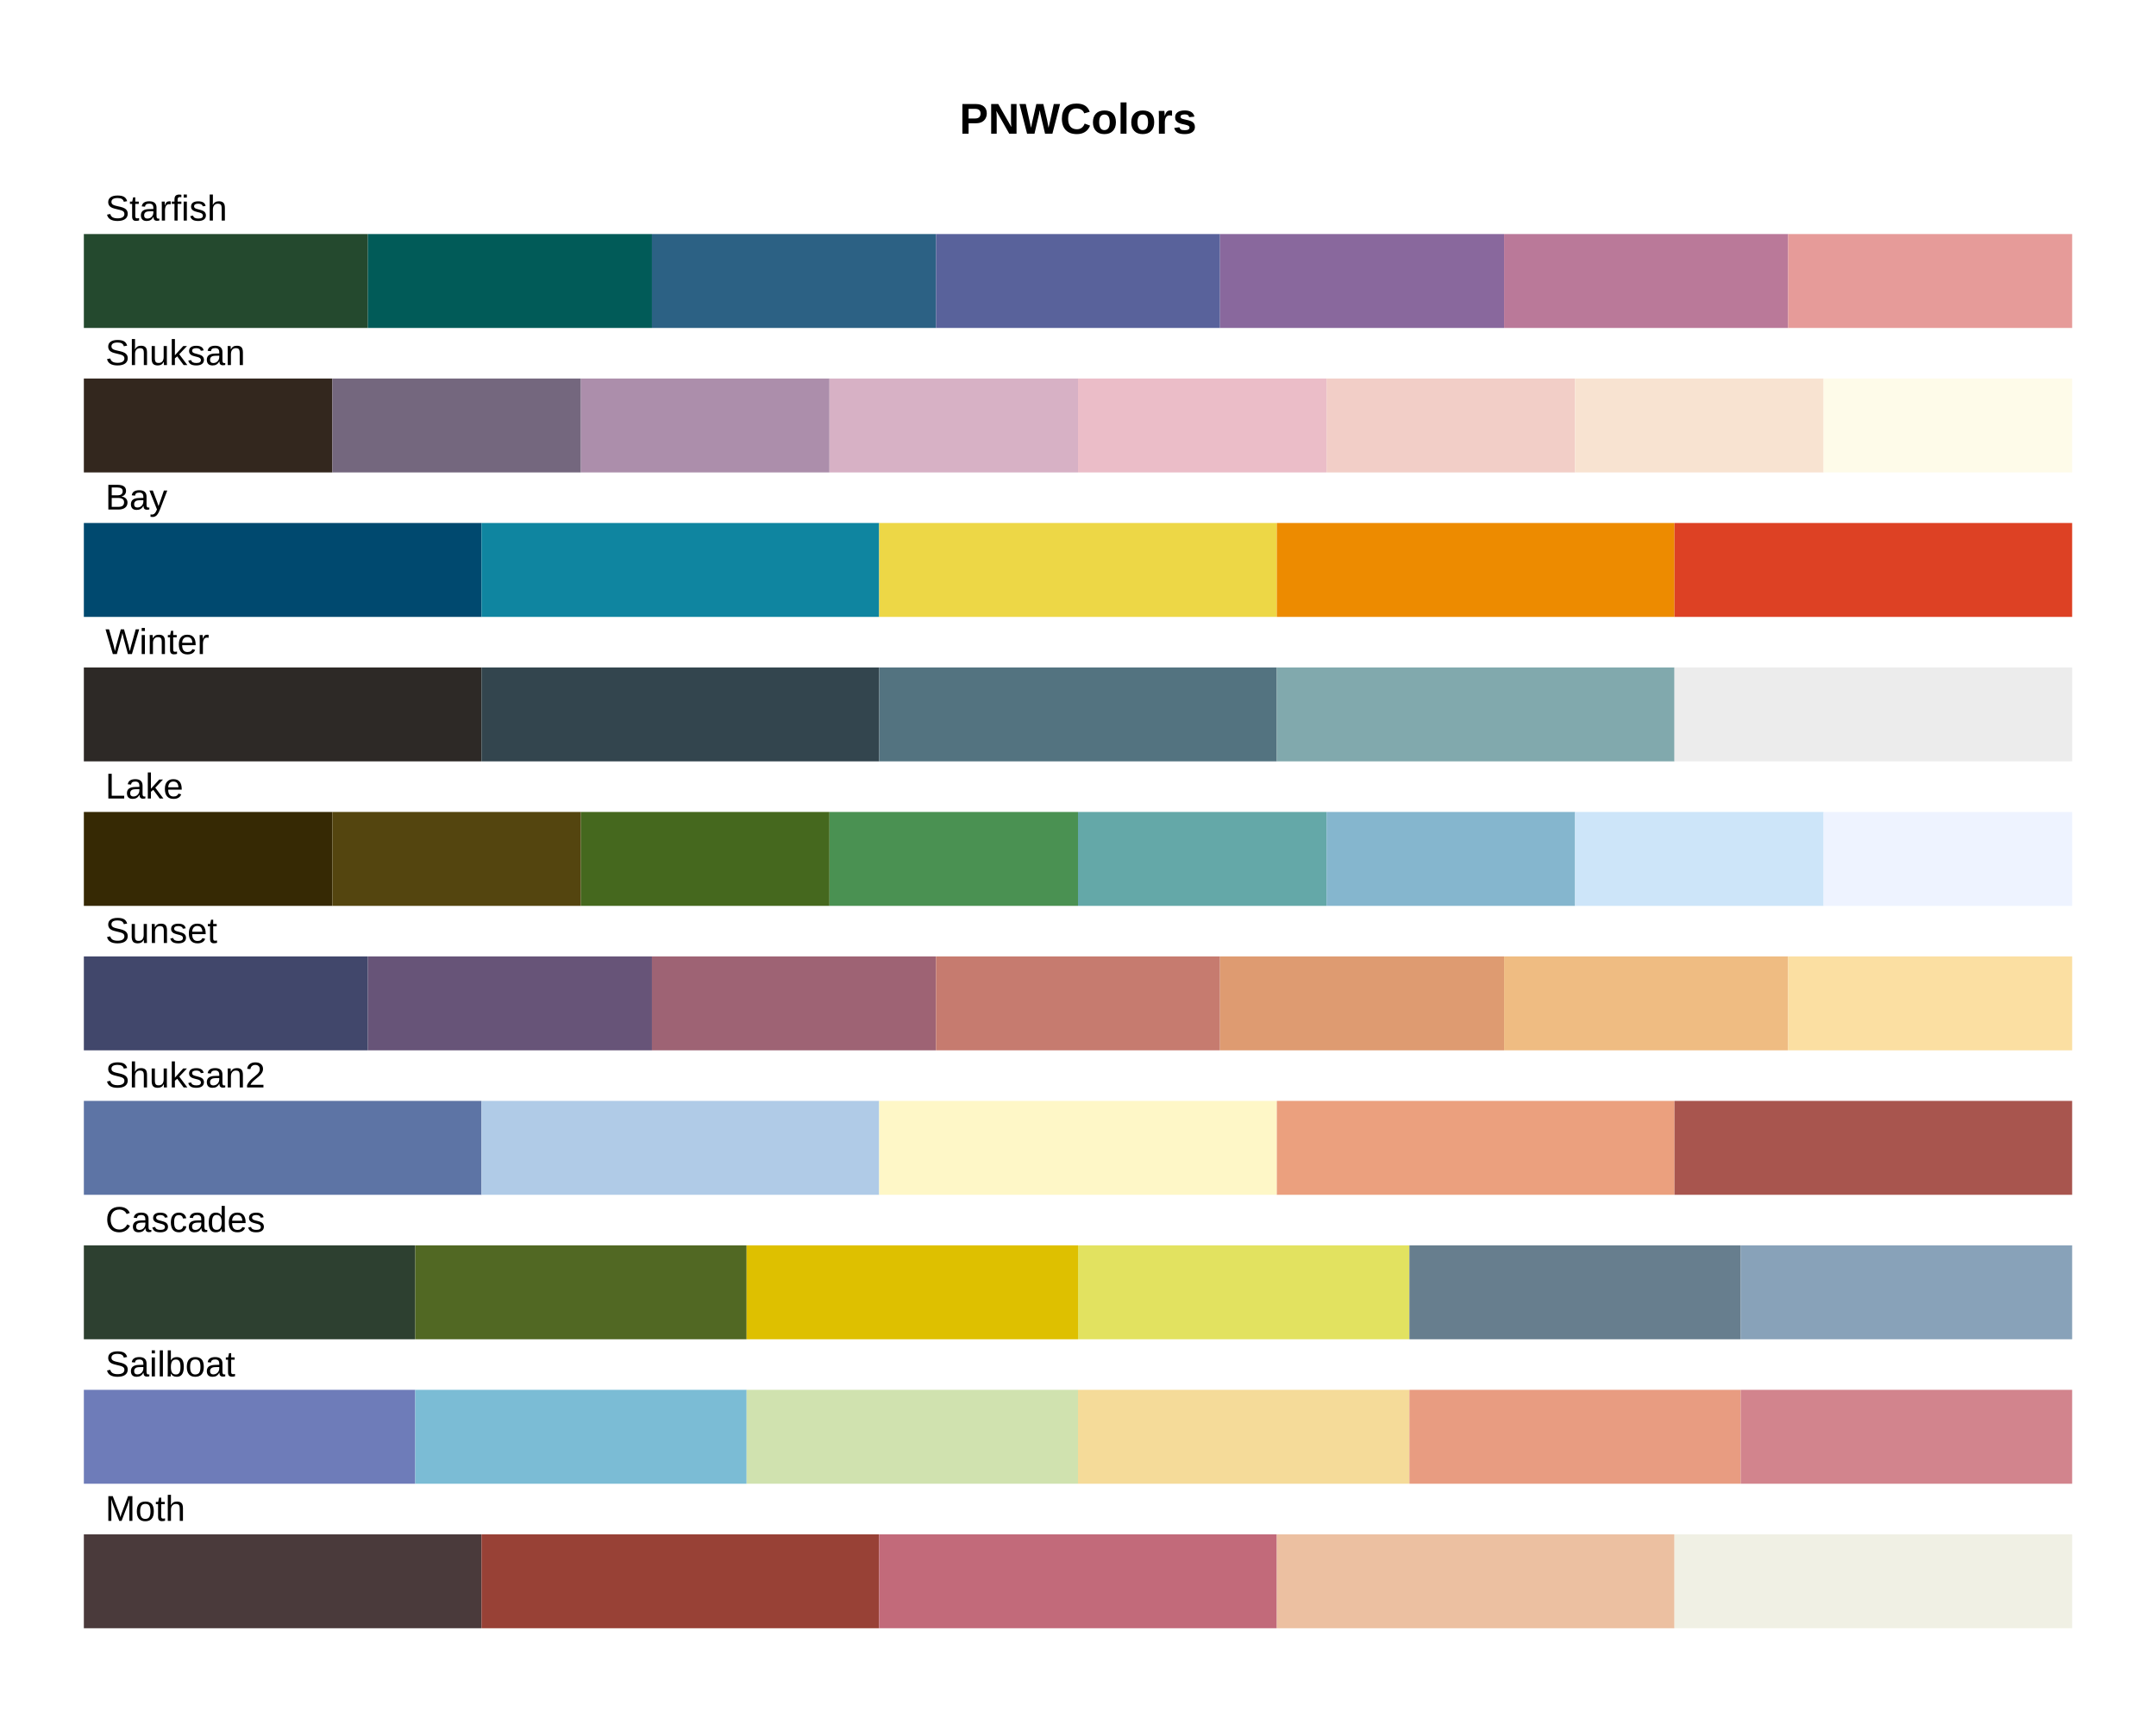
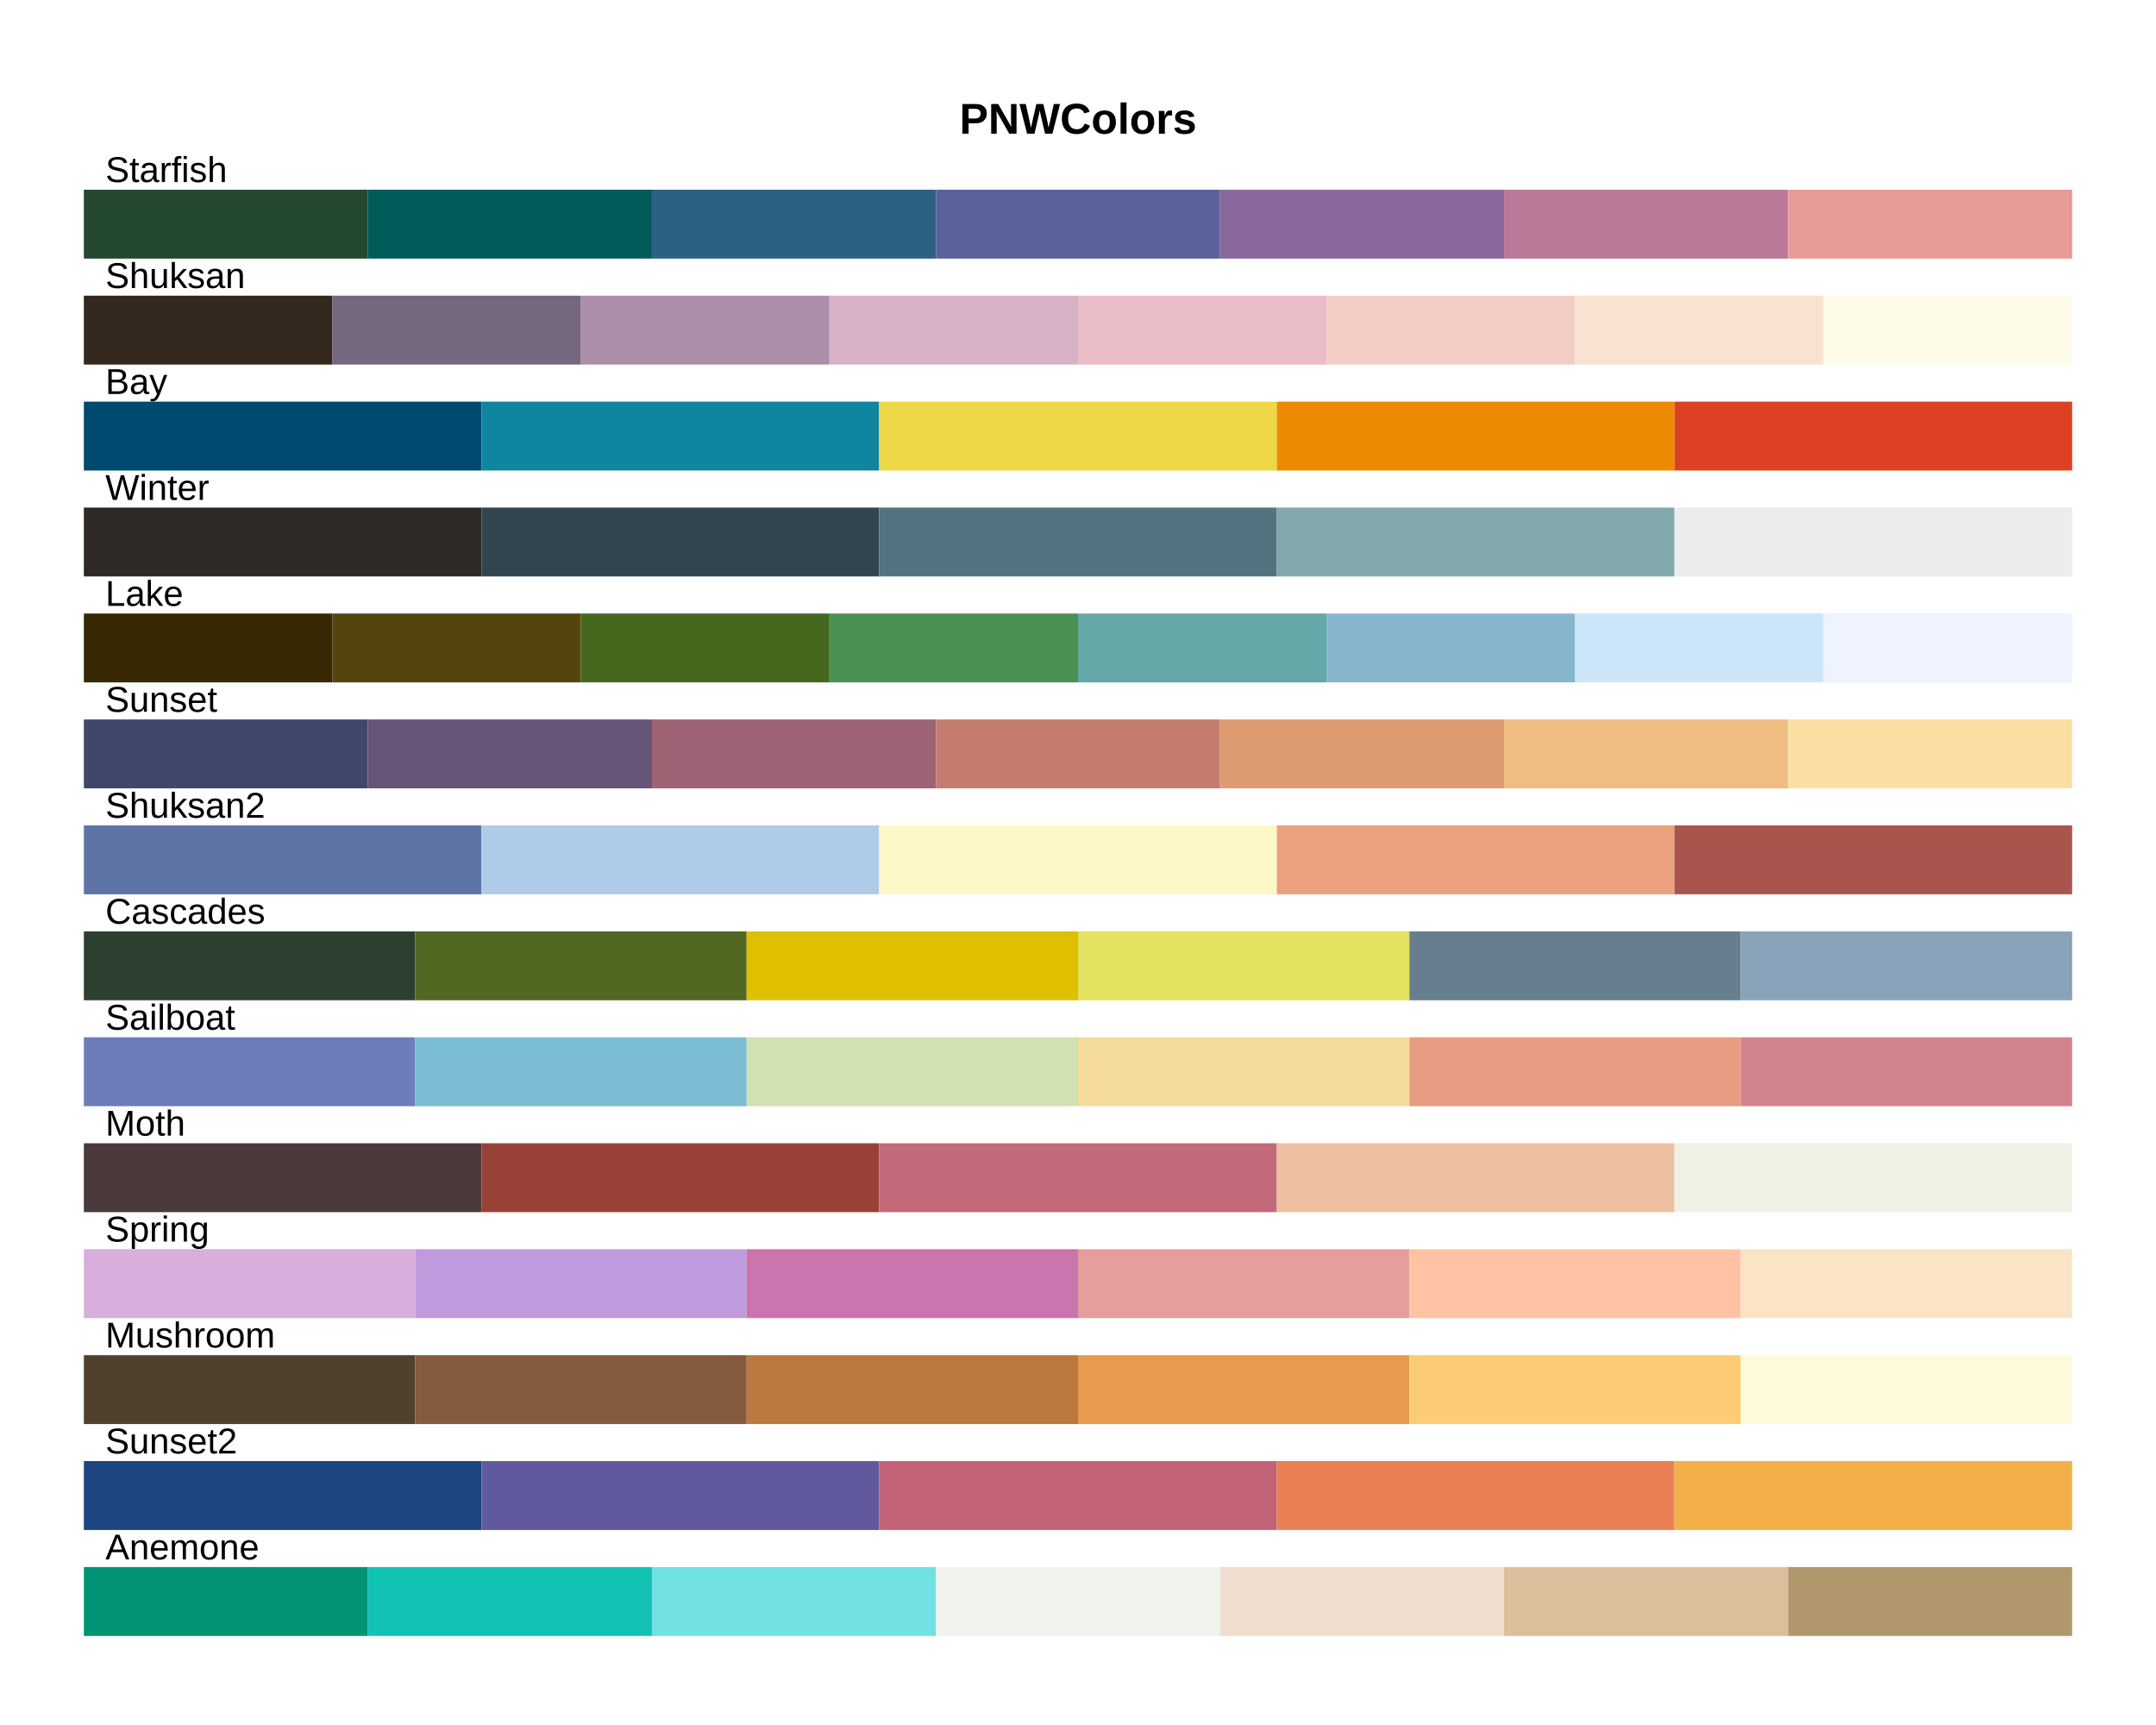
<svg xmlns="http://www.w3.org/2000/svg" viewBox="0 0 720.00 576.00">
  <defs>
    <style type="text/css">
    line, polyline, polygon, path, rect, circle {
      fill: none;
      stroke: #000000;
      stroke-linecap: round;
      stroke-linejoin: round;
      stroke-miterlimit: 10.00;
    }
  </style>
  </defs>
  <rect width="100%" height="100%" style="stroke: none; fill: #FFFFFF;" />
  <text x="320.43" y="44.64" style="font-size: 14.40px; font-weight: bold; font-family: Liberation Sans;" textLength="79.14px" lengthAdjust="spacingAndGlyphs">PNWColors</text>
  <defs>
    <clipPath id="cpMS40NHw3MTguNTZ8NTc0LjU2fDEuNDQ=">
      <rect x="1.44" y="1.44" width="717.12" height="573.12" />
    </clipPath>
  </defs>
  <g clip-path="url(#cpMS40NHw3MTguNTZ8NTc0LjU2fDEuNDQ=)">
-     <text x="35.20" y="73.66" style="font-size: 12.00px; font-family: Liberation Sans;" textLength="40.67px" lengthAdjust="spacingAndGlyphs">Starfish</text>
+     <text x="35.20" y="60.79" style="font-size: 12.00px; font-family: Liberation Sans;" textLength="40.67px" lengthAdjust="spacingAndGlyphs">Starfish</text>
  </g>
-   <rect x="28.00" y="78.15" width="94.86" height="31.36" style="stroke-width: 0.75; stroke: none; fill: #24492E;" clip-path="url(#cpMS40NHw3MTguNTZ8NTc0LjU2fDEuNDQ=)" />
-   <rect x="122.86" y="78.15" width="94.86" height="31.36" style="stroke-width: 0.75; stroke: none; fill: #015B58;" clip-path="url(#cpMS40NHw3MTguNTZ8NTc0LjU2fDEuNDQ=)" />
-   <rect x="217.71" y="78.15" width="94.86" height="31.36" style="stroke-width: 0.75; stroke: none; fill: #2C6184;" clip-path="url(#cpMS40NHw3MTguNTZ8NTc0LjU2fDEuNDQ=)" />
-   <rect x="312.57" y="78.15" width="94.86" height="31.36" style="stroke-width: 0.75; stroke: none; fill: #59629B;" clip-path="url(#cpMS40NHw3MTguNTZ8NTc0LjU2fDEuNDQ=)" />
-   <rect x="407.43" y="78.15" width="94.86" height="31.36" style="stroke-width: 0.75; stroke: none; fill: #89689D;" clip-path="url(#cpMS40NHw3MTguNTZ8NTc0LjU2fDEuNDQ=)" />
-   <rect x="502.29" y="78.15" width="94.86" height="31.36" style="stroke-width: 0.75; stroke: none; fill: #BA7999;" clip-path="url(#cpMS40NHw3MTguNTZ8NTc0LjU2fDEuNDQ=)" />
-   <rect x="597.14" y="78.15" width="94.86" height="31.36" style="stroke-width: 0.75; stroke: none; fill: #E69B99;" clip-path="url(#cpMS40NHw3MTguNTZ8NTc0LjU2fDEuNDQ=)" />
+   <rect x="28.00" y="63.35" width="94.86" height="23.00" style="stroke-width: 0.75; stroke: none; fill: #24492E;" clip-path="url(#cpMS40NHw3MTguNTZ8NTc0LjU2fDEuNDQ=)" />
+   <rect x="122.86" y="63.35" width="94.86" height="23.00" style="stroke-width: 0.75; stroke: none; fill: #015B58;" clip-path="url(#cpMS40NHw3MTguNTZ8NTc0LjU2fDEuNDQ=)" />
+   <rect x="217.71" y="63.35" width="94.86" height="23.00" style="stroke-width: 0.75; stroke: none; fill: #2C6184;" clip-path="url(#cpMS40NHw3MTguNTZ8NTc0LjU2fDEuNDQ=)" />
+   <rect x="312.57" y="63.35" width="94.86" height="23.00" style="stroke-width: 0.75; stroke: none; fill: #59629B;" clip-path="url(#cpMS40NHw3MTguNTZ8NTc0LjU2fDEuNDQ=)" />
+   <rect x="407.43" y="63.35" width="94.86" height="23.00" style="stroke-width: 0.75; stroke: none; fill: #89689D;" clip-path="url(#cpMS40NHw3MTguNTZ8NTc0LjU2fDEuNDQ=)" />
+   <rect x="502.29" y="63.35" width="94.86" height="23.00" style="stroke-width: 0.75; stroke: none; fill: #BA7999;" clip-path="url(#cpMS40NHw3MTguNTZ8NTc0LjU2fDEuNDQ=)" />
+   <rect x="597.14" y="63.35" width="94.86" height="23.00" style="stroke-width: 0.75; stroke: none; fill: #E69B99;" clip-path="url(#cpMS40NHw3MTguNTZ8NTc0LjU2fDEuNDQ=)" />
  <g clip-path="url(#cpMS40NHw3MTguNTZ8NTc0LjU2fDEuNDQ=)">
-     <text x="35.20" y="121.90" style="font-size: 12.00px; font-family: Liberation Sans;" textLength="46.69px" lengthAdjust="spacingAndGlyphs">Shuksan</text>
+     <text x="35.20" y="96.17" style="font-size: 12.00px; font-family: Liberation Sans;" textLength="46.69px" lengthAdjust="spacingAndGlyphs">Shuksan</text>
  </g>
-   <rect x="28.00" y="126.39" width="83.00" height="31.36" style="stroke-width: 0.75; stroke: none; fill: #33271E;" clip-path="url(#cpMS40NHw3MTguNTZ8NTc0LjU2fDEuNDQ=)" />
-   <rect x="111.00" y="126.39" width="83.00" height="31.36" style="stroke-width: 0.75; stroke: none; fill: #74677E;" clip-path="url(#cpMS40NHw3MTguNTZ8NTc0LjU2fDEuNDQ=)" />
-   <rect x="194.00" y="126.39" width="83.00" height="31.36" style="stroke-width: 0.75; stroke: none; fill: #AC8EAB;" clip-path="url(#cpMS40NHw3MTguNTZ8NTc0LjU2fDEuNDQ=)" />
-   <rect x="277.00" y="126.39" width="83.00" height="31.36" style="stroke-width: 0.75; stroke: none; fill: #D7B1C5;" clip-path="url(#cpMS40NHw3MTguNTZ8NTc0LjU2fDEuNDQ=)" />
-   <rect x="360.00" y="126.39" width="83.00" height="31.36" style="stroke-width: 0.75; stroke: none; fill: #EBBDC8;" clip-path="url(#cpMS40NHw3MTguNTZ8NTc0LjU2fDEuNDQ=)" />
-   <rect x="443.00" y="126.39" width="83.00" height="31.36" style="stroke-width: 0.75; stroke: none; fill: #F2CEC7;" clip-path="url(#cpMS40NHw3MTguNTZ8NTc0LjU2fDEuNDQ=)" />
-   <rect x="526.00" y="126.39" width="83.00" height="31.36" style="stroke-width: 0.75; stroke: none; fill: #F8E3D1;" clip-path="url(#cpMS40NHw3MTguNTZ8NTc0LjU2fDEuNDQ=)" />
-   <rect x="609.00" y="126.39" width="83.00" height="31.36" style="stroke-width: 0.75; stroke: none; fill: #FEFBE9;" clip-path="url(#cpMS40NHw3MTguNTZ8NTc0LjU2fDEuNDQ=)" />
+   <rect x="28.00" y="98.73" width="83.00" height="23.00" style="stroke-width: 0.75; stroke: none; fill: #33271E;" clip-path="url(#cpMS40NHw3MTguNTZ8NTc0LjU2fDEuNDQ=)" />
+   <rect x="111.00" y="98.73" width="83.00" height="23.00" style="stroke-width: 0.75; stroke: none; fill: #74677E;" clip-path="url(#cpMS40NHw3MTguNTZ8NTc0LjU2fDEuNDQ=)" />
+   <rect x="194.00" y="98.73" width="83.00" height="23.00" style="stroke-width: 0.75; stroke: none; fill: #AC8EAB;" clip-path="url(#cpMS40NHw3MTguNTZ8NTc0LjU2fDEuNDQ=)" />
+   <rect x="277.00" y="98.73" width="83.00" height="23.00" style="stroke-width: 0.75; stroke: none; fill: #D7B1C5;" clip-path="url(#cpMS40NHw3MTguNTZ8NTc0LjU2fDEuNDQ=)" />
+   <rect x="360.00" y="98.73" width="83.00" height="23.00" style="stroke-width: 0.75; stroke: none; fill: #EBBDC8;" clip-path="url(#cpMS40NHw3MTguNTZ8NTc0LjU2fDEuNDQ=)" />
+   <rect x="443.00" y="98.73" width="83.00" height="23.00" style="stroke-width: 0.75; stroke: none; fill: #F2CEC7;" clip-path="url(#cpMS40NHw3MTguNTZ8NTc0LjU2fDEuNDQ=)" />
+   <rect x="526.00" y="98.73" width="83.00" height="23.00" style="stroke-width: 0.75; stroke: none; fill: #F8E3D1;" clip-path="url(#cpMS40NHw3MTguNTZ8NTc0LjU2fDEuNDQ=)" />
+   <rect x="609.00" y="98.73" width="83.00" height="23.00" style="stroke-width: 0.75; stroke: none; fill: #FEFBE9;" clip-path="url(#cpMS40NHw3MTguNTZ8NTc0LjU2fDEuNDQ=)" />
  <g clip-path="url(#cpMS40NHw3MTguNTZ8NTc0LjU2fDEuNDQ=)">
-     <text x="35.20" y="170.14" style="font-size: 12.00px; font-family: Liberation Sans;" textLength="20.67px" lengthAdjust="spacingAndGlyphs">Bay</text>
+     <text x="35.20" y="131.55" style="font-size: 12.00px; font-family: Liberation Sans;" textLength="20.67px" lengthAdjust="spacingAndGlyphs">Bay</text>
  </g>
-   <rect x="28.00" y="174.63" width="132.80" height="31.36" style="stroke-width: 0.75; stroke: none; fill: #00496F;" clip-path="url(#cpMS40NHw3MTguNTZ8NTc0LjU2fDEuNDQ=)" />
-   <rect x="160.80" y="174.63" width="132.80" height="31.36" style="stroke-width: 0.75; stroke: none; fill: #0F85A0;" clip-path="url(#cpMS40NHw3MTguNTZ8NTc0LjU2fDEuNDQ=)" />
-   <rect x="293.60" y="174.63" width="132.80" height="31.36" style="stroke-width: 0.75; stroke: none; fill: #EDD746;" clip-path="url(#cpMS40NHw3MTguNTZ8NTc0LjU2fDEuNDQ=)" />
-   <rect x="426.40" y="174.63" width="132.80" height="31.36" style="stroke-width: 0.75; stroke: none; fill: #ED8B00;" clip-path="url(#cpMS40NHw3MTguNTZ8NTc0LjU2fDEuNDQ=)" />
-   <rect x="559.20" y="174.63" width="132.80" height="31.36" style="stroke-width: 0.75; stroke: none; fill: #DD4124;" clip-path="url(#cpMS40NHw3MTguNTZ8NTc0LjU2fDEuNDQ=)" />
+   <rect x="28.00" y="134.11" width="132.80" height="23.00" style="stroke-width: 0.75; stroke: none; fill: #00496F;" clip-path="url(#cpMS40NHw3MTguNTZ8NTc0LjU2fDEuNDQ=)" />
+   <rect x="160.80" y="134.11" width="132.80" height="23.00" style="stroke-width: 0.75; stroke: none; fill: #0F85A0;" clip-path="url(#cpMS40NHw3MTguNTZ8NTc0LjU2fDEuNDQ=)" />
+   <rect x="293.60" y="134.11" width="132.80" height="23.00" style="stroke-width: 0.75; stroke: none; fill: #EDD746;" clip-path="url(#cpMS40NHw3MTguNTZ8NTc0LjU2fDEuNDQ=)" />
+   <rect x="426.40" y="134.11" width="132.80" height="23.00" style="stroke-width: 0.75; stroke: none; fill: #ED8B00;" clip-path="url(#cpMS40NHw3MTguNTZ8NTc0LjU2fDEuNDQ=)" />
+   <rect x="559.20" y="134.11" width="132.80" height="23.00" style="stroke-width: 0.75; stroke: none; fill: #DD4124;" clip-path="url(#cpMS40NHw3MTguNTZ8NTc0LjU2fDEuNDQ=)" />
  <g clip-path="url(#cpMS40NHw3MTguNTZ8NTc0LjU2fDEuNDQ=)">
-     <text x="35.20" y="218.39" style="font-size: 12.00px; font-family: Liberation Sans;" textLength="34.67px" lengthAdjust="spacingAndGlyphs">Winter</text>
+     <text x="35.20" y="166.93" style="font-size: 12.00px; font-family: Liberation Sans;" textLength="34.67px" lengthAdjust="spacingAndGlyphs">Winter</text>
  </g>
-   <rect x="28.00" y="222.87" width="132.80" height="31.36" style="stroke-width: 0.75; stroke: none; fill: #2D2926;" clip-path="url(#cpMS40NHw3MTguNTZ8NTc0LjU2fDEuNDQ=)" />
-   <rect x="160.80" y="222.87" width="132.80" height="31.36" style="stroke-width: 0.75; stroke: none; fill: #33454E;" clip-path="url(#cpMS40NHw3MTguNTZ8NTc0LjU2fDEuNDQ=)" />
-   <rect x="293.60" y="222.87" width="132.80" height="31.36" style="stroke-width: 0.75; stroke: none; fill: #537380;" clip-path="url(#cpMS40NHw3MTguNTZ8NTc0LjU2fDEuNDQ=)" />
-   <rect x="426.40" y="222.87" width="132.80" height="31.36" style="stroke-width: 0.75; stroke: none; fill: #81A9AD;" clip-path="url(#cpMS40NHw3MTguNTZ8NTc0LjU2fDEuNDQ=)" />
-   <rect x="559.20" y="222.87" width="132.80" height="31.36" style="stroke-width: 0.75; stroke: none; fill: #ECECEC;" clip-path="url(#cpMS40NHw3MTguNTZ8NTc0LjU2fDEuNDQ=)" />
+   <rect x="28.00" y="169.48" width="132.80" height="23.00" style="stroke-width: 0.75; stroke: none; fill: #2D2926;" clip-path="url(#cpMS40NHw3MTguNTZ8NTc0LjU2fDEuNDQ=)" />
+   <rect x="160.80" y="169.48" width="132.80" height="23.00" style="stroke-width: 0.75; stroke: none; fill: #33454E;" clip-path="url(#cpMS40NHw3MTguNTZ8NTc0LjU2fDEuNDQ=)" />
+   <rect x="293.60" y="169.48" width="132.80" height="23.00" style="stroke-width: 0.75; stroke: none; fill: #537380;" clip-path="url(#cpMS40NHw3MTguNTZ8NTc0LjU2fDEuNDQ=)" />
+   <rect x="426.40" y="169.48" width="132.80" height="23.00" style="stroke-width: 0.75; stroke: none; fill: #81A9AD;" clip-path="url(#cpMS40NHw3MTguNTZ8NTc0LjU2fDEuNDQ=)" />
+   <rect x="559.20" y="169.48" width="132.80" height="23.00" style="stroke-width: 0.75; stroke: none; fill: #ECECEC;" clip-path="url(#cpMS40NHw3MTguNTZ8NTc0LjU2fDEuNDQ=)" />
  <g clip-path="url(#cpMS40NHw3MTguNTZ8NTc0LjU2fDEuNDQ=)">
-     <text x="35.20" y="266.63" style="font-size: 12.00px; font-family: Liberation Sans;" textLength="26.02px" lengthAdjust="spacingAndGlyphs">Lake</text>
+     <text x="35.20" y="202.31" style="font-size: 12.00px; font-family: Liberation Sans;" textLength="26.02px" lengthAdjust="spacingAndGlyphs">Lake</text>
  </g>
-   <rect x="28.00" y="271.12" width="83.00" height="31.36" style="stroke-width: 0.75; stroke: none; fill: #362904;" clip-path="url(#cpMS40NHw3MTguNTZ8NTc0LjU2fDEuNDQ=)" />
-   <rect x="111.00" y="271.12" width="83.00" height="31.36" style="stroke-width: 0.75; stroke: none; fill: #54450F;" clip-path="url(#cpMS40NHw3MTguNTZ8NTc0LjU2fDEuNDQ=)" />
-   <rect x="194.00" y="271.12" width="83.00" height="31.36" style="stroke-width: 0.75; stroke: none; fill: #45681E;" clip-path="url(#cpMS40NHw3MTguNTZ8NTc0LjU2fDEuNDQ=)" />
-   <rect x="277.00" y="271.12" width="83.00" height="31.36" style="stroke-width: 0.75; stroke: none; fill: #4A9152;" clip-path="url(#cpMS40NHw3MTguNTZ8NTc0LjU2fDEuNDQ=)" />
-   <rect x="360.00" y="271.12" width="83.00" height="31.36" style="stroke-width: 0.75; stroke: none; fill: #64A8A8;" clip-path="url(#cpMS40NHw3MTguNTZ8NTc0LjU2fDEuNDQ=)" />
-   <rect x="443.00" y="271.12" width="83.00" height="31.36" style="stroke-width: 0.75; stroke: none; fill: #85B6CE;" clip-path="url(#cpMS40NHw3MTguNTZ8NTc0LjU2fDEuNDQ=)" />
-   <rect x="526.00" y="271.12" width="83.00" height="31.36" style="stroke-width: 0.75; stroke: none; fill: #CDE5F9;" clip-path="url(#cpMS40NHw3MTguNTZ8NTc0LjU2fDEuNDQ=)" />
-   <rect x="609.00" y="271.12" width="83.00" height="31.36" style="stroke-width: 0.75; stroke: none; fill: #EEF3FF;" clip-path="url(#cpMS40NHw3MTguNTZ8NTc0LjU2fDEuNDQ=)" />
+   <rect x="28.00" y="204.86" width="83.00" height="23.00" style="stroke-width: 0.75; stroke: none; fill: #362904;" clip-path="url(#cpMS40NHw3MTguNTZ8NTc0LjU2fDEuNDQ=)" />
+   <rect x="111.00" y="204.86" width="83.00" height="23.00" style="stroke-width: 0.75; stroke: none; fill: #54450F;" clip-path="url(#cpMS40NHw3MTguNTZ8NTc0LjU2fDEuNDQ=)" />
+   <rect x="194.00" y="204.86" width="83.00" height="23.00" style="stroke-width: 0.75; stroke: none; fill: #45681E;" clip-path="url(#cpMS40NHw3MTguNTZ8NTc0LjU2fDEuNDQ=)" />
+   <rect x="277.00" y="204.86" width="83.00" height="23.00" style="stroke-width: 0.75; stroke: none; fill: #4A9152;" clip-path="url(#cpMS40NHw3MTguNTZ8NTc0LjU2fDEuNDQ=)" />
+   <rect x="360.00" y="204.86" width="83.00" height="23.00" style="stroke-width: 0.75; stroke: none; fill: #64A8A8;" clip-path="url(#cpMS40NHw3MTguNTZ8NTc0LjU2fDEuNDQ=)" />
+   <rect x="443.00" y="204.86" width="83.00" height="23.00" style="stroke-width: 0.75; stroke: none; fill: #85B6CE;" clip-path="url(#cpMS40NHw3MTguNTZ8NTc0LjU2fDEuNDQ=)" />
+   <rect x="526.00" y="204.86" width="83.00" height="23.00" style="stroke-width: 0.75; stroke: none; fill: #CDE5F9;" clip-path="url(#cpMS40NHw3MTguNTZ8NTc0LjU2fDEuNDQ=)" />
+   <rect x="609.00" y="204.86" width="83.00" height="23.00" style="stroke-width: 0.75; stroke: none; fill: #EEF3FF;" clip-path="url(#cpMS40NHw3MTguNTZ8NTc0LjU2fDEuNDQ=)" />
  <g clip-path="url(#cpMS40NHw3MTguNTZ8NTc0LjU2fDEuNDQ=)">
-     <text x="35.20" y="314.87" style="font-size: 12.00px; font-family: Liberation Sans;" textLength="37.34px" lengthAdjust="spacingAndGlyphs">Sunset</text>
+     <text x="35.20" y="237.68" style="font-size: 12.00px; font-family: Liberation Sans;" textLength="37.34px" lengthAdjust="spacingAndGlyphs">Sunset</text>
  </g>
-   <rect x="28.00" y="319.36" width="94.86" height="31.36" style="stroke-width: 0.75; stroke: none; fill: #41476B;" clip-path="url(#cpMS40NHw3MTguNTZ8NTc0LjU2fDEuNDQ=)" />
-   <rect x="122.86" y="319.36" width="94.86" height="31.36" style="stroke-width: 0.75; stroke: none; fill: #675478;" clip-path="url(#cpMS40NHw3MTguNTZ8NTc0LjU2fDEuNDQ=)" />
-   <rect x="217.71" y="319.36" width="94.86" height="31.36" style="stroke-width: 0.75; stroke: none; fill: #9E6374;" clip-path="url(#cpMS40NHw3MTguNTZ8NTc0LjU2fDEuNDQ=)" />
-   <rect x="312.57" y="319.36" width="94.86" height="31.36" style="stroke-width: 0.75; stroke: none; fill: #C67B6F;" clip-path="url(#cpMS40NHw3MTguNTZ8NTc0LjU2fDEuNDQ=)" />
-   <rect x="407.43" y="319.36" width="94.86" height="31.36" style="stroke-width: 0.75; stroke: none; fill: #DE9B71;" clip-path="url(#cpMS40NHw3MTguNTZ8NTc0LjU2fDEuNDQ=)" />
-   <rect x="502.29" y="319.36" width="94.86" height="31.36" style="stroke-width: 0.75; stroke: none; fill: #EFBC82;" clip-path="url(#cpMS40NHw3MTguNTZ8NTc0LjU2fDEuNDQ=)" />
-   <rect x="597.14" y="319.36" width="94.86" height="31.36" style="stroke-width: 0.75; stroke: none; fill: #FBDFA2;" clip-path="url(#cpMS40NHw3MTguNTZ8NTc0LjU2fDEuNDQ=)" />
+   <rect x="28.00" y="240.24" width="94.86" height="23.00" style="stroke-width: 0.75; stroke: none; fill: #41476B;" clip-path="url(#cpMS40NHw3MTguNTZ8NTc0LjU2fDEuNDQ=)" />
+   <rect x="122.86" y="240.24" width="94.86" height="23.00" style="stroke-width: 0.75; stroke: none; fill: #675478;" clip-path="url(#cpMS40NHw3MTguNTZ8NTc0LjU2fDEuNDQ=)" />
+   <rect x="217.71" y="240.24" width="94.86" height="23.00" style="stroke-width: 0.75; stroke: none; fill: #9E6374;" clip-path="url(#cpMS40NHw3MTguNTZ8NTc0LjU2fDEuNDQ=)" />
+   <rect x="312.57" y="240.24" width="94.86" height="23.00" style="stroke-width: 0.75; stroke: none; fill: #C67B6F;" clip-path="url(#cpMS40NHw3MTguNTZ8NTc0LjU2fDEuNDQ=)" />
+   <rect x="407.43" y="240.24" width="94.86" height="23.00" style="stroke-width: 0.75; stroke: none; fill: #DE9B71;" clip-path="url(#cpMS40NHw3MTguNTZ8NTc0LjU2fDEuNDQ=)" />
+   <rect x="502.29" y="240.24" width="94.86" height="23.00" style="stroke-width: 0.75; stroke: none; fill: #EFBC82;" clip-path="url(#cpMS40NHw3MTguNTZ8NTc0LjU2fDEuNDQ=)" />
+   <rect x="597.14" y="240.24" width="94.86" height="23.00" style="stroke-width: 0.75; stroke: none; fill: #FBDFA2;" clip-path="url(#cpMS40NHw3MTguNTZ8NTc0LjU2fDEuNDQ=)" />
  <g clip-path="url(#cpMS40NHw3MTguNTZ8NTc0LjU2fDEuNDQ=)">
-     <text x="35.20" y="363.11" style="font-size: 12.00px; font-family: Liberation Sans;" textLength="53.36px" lengthAdjust="spacingAndGlyphs">Shuksan2</text>
+     <text x="35.20" y="273.06" style="font-size: 12.00px; font-family: Liberation Sans;" textLength="53.36px" lengthAdjust="spacingAndGlyphs">Shuksan2</text>
  </g>
-   <rect x="28.00" y="367.60" width="132.80" height="31.36" style="stroke-width: 0.75; stroke: none; fill: #5D74A5;" clip-path="url(#cpMS40NHw3MTguNTZ8NTc0LjU2fDEuNDQ=)" />
-   <rect x="160.80" y="367.60" width="132.80" height="31.36" style="stroke-width: 0.75; stroke: none; fill: #B0CBE7;" clip-path="url(#cpMS40NHw3MTguNTZ8NTc0LjU2fDEuNDQ=)" />
-   <rect x="293.60" y="367.60" width="132.80" height="31.36" style="stroke-width: 0.75; stroke: none; fill: #FEF7C7;" clip-path="url(#cpMS40NHw3MTguNTZ8NTc0LjU2fDEuNDQ=)" />
-   <rect x="426.40" y="367.60" width="132.80" height="31.36" style="stroke-width: 0.75; stroke: none; fill: #EBA07E;" clip-path="url(#cpMS40NHw3MTguNTZ8NTc0LjU2fDEuNDQ=)" />
-   <rect x="559.20" y="367.60" width="132.80" height="31.36" style="stroke-width: 0.75; stroke: none; fill: #A8554E;" clip-path="url(#cpMS40NHw3MTguNTZ8NTc0LjU2fDEuNDQ=)" />
+   <rect x="28.00" y="275.62" width="132.80" height="23.00" style="stroke-width: 0.75; stroke: none; fill: #5D74A5;" clip-path="url(#cpMS40NHw3MTguNTZ8NTc0LjU2fDEuNDQ=)" />
+   <rect x="160.80" y="275.62" width="132.80" height="23.00" style="stroke-width: 0.75; stroke: none; fill: #B0CBE7;" clip-path="url(#cpMS40NHw3MTguNTZ8NTc0LjU2fDEuNDQ=)" />
+   <rect x="293.60" y="275.62" width="132.80" height="23.00" style="stroke-width: 0.75; stroke: none; fill: #FEF7C7;" clip-path="url(#cpMS40NHw3MTguNTZ8NTc0LjU2fDEuNDQ=)" />
+   <rect x="426.40" y="275.62" width="132.80" height="23.00" style="stroke-width: 0.75; stroke: none; fill: #EBA07E;" clip-path="url(#cpMS40NHw3MTguNTZ8NTc0LjU2fDEuNDQ=)" />
+   <rect x="559.20" y="275.62" width="132.80" height="23.00" style="stroke-width: 0.75; stroke: none; fill: #A8554E;" clip-path="url(#cpMS40NHw3MTguNTZ8NTc0LjU2fDEuNDQ=)" />
  <g clip-path="url(#cpMS40NHw3MTguNTZ8NTc0LjU2fDEuNDQ=)">
-     <text x="35.20" y="411.36" style="font-size: 12.00px; font-family: Liberation Sans;" textLength="53.36px" lengthAdjust="spacingAndGlyphs">Cascades</text>
+     <text x="35.20" y="308.44" style="font-size: 12.00px; font-family: Liberation Sans;" textLength="53.36px" lengthAdjust="spacingAndGlyphs">Cascades</text>
  </g>
-   <rect x="28.00" y="415.84" width="110.67" height="31.36" style="stroke-width: 0.75; stroke: none; fill: #2D4030;" clip-path="url(#cpMS40NHw3MTguNTZ8NTc0LjU2fDEuNDQ=)" />
-   <rect x="138.67" y="415.84" width="110.67" height="31.36" style="stroke-width: 0.75; stroke: none; fill: #516823;" clip-path="url(#cpMS40NHw3MTguNTZ8NTc0LjU2fDEuNDQ=)" />
-   <rect x="249.33" y="415.84" width="110.67" height="31.36" style="stroke-width: 0.75; stroke: none; fill: #DEC000;" clip-path="url(#cpMS40NHw3MTguNTZ8NTc0LjU2fDEuNDQ=)" />
-   <rect x="360.00" y="415.84" width="110.67" height="31.36" style="stroke-width: 0.75; stroke: none; fill: #E2E260;" clip-path="url(#cpMS40NHw3MTguNTZ8NTc0LjU2fDEuNDQ=)" />
-   <rect x="470.67" y="415.84" width="110.67" height="31.36" style="stroke-width: 0.75; stroke: none; fill: #677E8E;" clip-path="url(#cpMS40NHw3MTguNTZ8NTc0LjU2fDEuNDQ=)" />
-   <rect x="581.33" y="415.84" width="110.67" height="31.36" style="stroke-width: 0.75; stroke: none; fill: #88A2B9;" clip-path="url(#cpMS40NHw3MTguNTZ8NTc0LjU2fDEuNDQ=)" />
+   <rect x="28.00" y="311.00" width="110.67" height="23.00" style="stroke-width: 0.75; stroke: none; fill: #2D4030;" clip-path="url(#cpMS40NHw3MTguNTZ8NTc0LjU2fDEuNDQ=)" />
+   <rect x="138.67" y="311.00" width="110.67" height="23.00" style="stroke-width: 0.75; stroke: none; fill: #516823;" clip-path="url(#cpMS40NHw3MTguNTZ8NTc0LjU2fDEuNDQ=)" />
+   <rect x="249.33" y="311.00" width="110.67" height="23.00" style="stroke-width: 0.75; stroke: none; fill: #DEC000;" clip-path="url(#cpMS40NHw3MTguNTZ8NTc0LjU2fDEuNDQ=)" />
+   <rect x="360.00" y="311.00" width="110.67" height="23.00" style="stroke-width: 0.75; stroke: none; fill: #E2E260;" clip-path="url(#cpMS40NHw3MTguNTZ8NTc0LjU2fDEuNDQ=)" />
+   <rect x="470.67" y="311.00" width="110.67" height="23.00" style="stroke-width: 0.75; stroke: none; fill: #677E8E;" clip-path="url(#cpMS40NHw3MTguNTZ8NTc0LjU2fDEuNDQ=)" />
+   <rect x="581.33" y="311.00" width="110.67" height="23.00" style="stroke-width: 0.75; stroke: none; fill: #88A2B9;" clip-path="url(#cpMS40NHw3MTguNTZ8NTc0LjU2fDEuNDQ=)" />
  <g clip-path="url(#cpMS40NHw3MTguNTZ8NTc0LjU2fDEuNDQ=)">
-     <text x="35.20" y="459.60" style="font-size: 12.00px; font-family: Liberation Sans;" textLength="43.36px" lengthAdjust="spacingAndGlyphs">Sailboat</text>
+     <text x="35.20" y="343.82" style="font-size: 12.00px; font-family: Liberation Sans;" textLength="43.36px" lengthAdjust="spacingAndGlyphs">Sailboat</text>
  </g>
-   <rect x="28.00" y="464.08" width="110.67" height="31.36" style="stroke-width: 0.75; stroke: none; fill: #6E7CB9;" clip-path="url(#cpMS40NHw3MTguNTZ8NTc0LjU2fDEuNDQ=)" />
-   <rect x="138.67" y="464.08" width="110.67" height="31.36" style="stroke-width: 0.75; stroke: none; fill: #7BBCD5;" clip-path="url(#cpMS40NHw3MTguNTZ8NTc0LjU2fDEuNDQ=)" />
-   <rect x="249.33" y="464.08" width="110.67" height="31.36" style="stroke-width: 0.75; stroke: none; fill: #D0E2AF;" clip-path="url(#cpMS40NHw3MTguNTZ8NTc0LjU2fDEuNDQ=)" />
-   <rect x="360.00" y="464.08" width="110.67" height="31.36" style="stroke-width: 0.75; stroke: none; fill: #F5DB99;" clip-path="url(#cpMS40NHw3MTguNTZ8NTc0LjU2fDEuNDQ=)" />
-   <rect x="470.67" y="464.08" width="110.67" height="31.36" style="stroke-width: 0.75; stroke: none; fill: #E89C81;" clip-path="url(#cpMS40NHw3MTguNTZ8NTc0LjU2fDEuNDQ=)" />
-   <rect x="581.33" y="464.08" width="110.67" height="31.36" style="stroke-width: 0.75; stroke: none; fill: #D2848D;" clip-path="url(#cpMS40NHw3MTguNTZ8NTc0LjU2fDEuNDQ=)" />
+   <rect x="28.00" y="346.37" width="110.67" height="23.00" style="stroke-width: 0.75; stroke: none; fill: #6E7CB9;" clip-path="url(#cpMS40NHw3MTguNTZ8NTc0LjU2fDEuNDQ=)" />
+   <rect x="138.67" y="346.37" width="110.67" height="23.00" style="stroke-width: 0.75; stroke: none; fill: #7BBCD5;" clip-path="url(#cpMS40NHw3MTguNTZ8NTc0LjU2fDEuNDQ=)" />
+   <rect x="249.33" y="346.37" width="110.67" height="23.00" style="stroke-width: 0.75; stroke: none; fill: #D0E2AF;" clip-path="url(#cpMS40NHw3MTguNTZ8NTc0LjU2fDEuNDQ=)" />
+   <rect x="360.00" y="346.37" width="110.67" height="23.00" style="stroke-width: 0.75; stroke: none; fill: #F5DB99;" clip-path="url(#cpMS40NHw3MTguNTZ8NTc0LjU2fDEuNDQ=)" />
+   <rect x="470.67" y="346.37" width="110.67" height="23.00" style="stroke-width: 0.75; stroke: none; fill: #E89C81;" clip-path="url(#cpMS40NHw3MTguNTZ8NTc0LjU2fDEuNDQ=)" />
+   <rect x="581.33" y="346.37" width="110.67" height="23.00" style="stroke-width: 0.75; stroke: none; fill: #D2848D;" clip-path="url(#cpMS40NHw3MTguNTZ8NTc0LjU2fDEuNDQ=)" />
  <g clip-path="url(#cpMS40NHw3MTguNTZ8NTc0LjU2fDEuNDQ=)">
-     <text x="35.20" y="507.84" style="font-size: 12.00px; font-family: Liberation Sans;" textLength="26.67px" lengthAdjust="spacingAndGlyphs">Moth</text>
+     <text x="35.20" y="379.19" style="font-size: 12.00px; font-family: Liberation Sans;" textLength="26.67px" lengthAdjust="spacingAndGlyphs">Moth</text>
  </g>
-   <rect x="28.00" y="512.33" width="132.80" height="31.36" style="stroke-width: 0.75; stroke: none; fill: #4A3A3B;" clip-path="url(#cpMS40NHw3MTguNTZ8NTc0LjU2fDEuNDQ=)" />
-   <rect x="160.80" y="512.33" width="132.80" height="31.36" style="stroke-width: 0.75; stroke: none; fill: #984136;" clip-path="url(#cpMS40NHw3MTguNTZ8NTc0LjU2fDEuNDQ=)" />
-   <rect x="293.60" y="512.33" width="132.80" height="31.36" style="stroke-width: 0.75; stroke: none; fill: #C26A7A;" clip-path="url(#cpMS40NHw3MTguNTZ8NTc0LjU2fDEuNDQ=)" />
-   <rect x="426.40" y="512.33" width="132.80" height="31.36" style="stroke-width: 0.75; stroke: none; fill: #ECC0A1;" clip-path="url(#cpMS40NHw3MTguNTZ8NTc0LjU2fDEuNDQ=)" />
-   <rect x="559.20" y="512.33" width="132.80" height="31.36" style="stroke-width: 0.75; stroke: none; fill: #F0F0E4;" clip-path="url(#cpMS40NHw3MTguNTZ8NTc0LjU2fDEuNDQ=)" />
+   <rect x="28.00" y="381.75" width="132.80" height="23.00" style="stroke-width: 0.75; stroke: none; fill: #4A3A3B;" clip-path="url(#cpMS40NHw3MTguNTZ8NTc0LjU2fDEuNDQ=)" />
+   <rect x="160.80" y="381.75" width="132.80" height="23.00" style="stroke-width: 0.75; stroke: none; fill: #984136;" clip-path="url(#cpMS40NHw3MTguNTZ8NTc0LjU2fDEuNDQ=)" />
+   <rect x="293.60" y="381.75" width="132.80" height="23.00" style="stroke-width: 0.75; stroke: none; fill: #C26A7A;" clip-path="url(#cpMS40NHw3MTguNTZ8NTc0LjU2fDEuNDQ=)" />
+   <rect x="426.40" y="381.75" width="132.80" height="23.00" style="stroke-width: 0.75; stroke: none; fill: #ECC0A1;" clip-path="url(#cpMS40NHw3MTguNTZ8NTc0LjU2fDEuNDQ=)" />
+   <rect x="559.20" y="381.75" width="132.80" height="23.00" style="stroke-width: 0.75; stroke: none; fill: #F0F0E4;" clip-path="url(#cpMS40NHw3MTguNTZ8NTc0LjU2fDEuNDQ=)" />
+   <g clip-path="url(#cpMS40NHw3MTguNTZ8NTc0LjU2fDEuNDQ=)">
+     <text x="35.20" y="414.57" style="font-size: 12.00px; font-family: Liberation Sans;" textLength="34.69px" lengthAdjust="spacingAndGlyphs">Spring</text>
+   </g>
+   <rect x="28.00" y="417.13" width="110.67" height="23.00" style="stroke-width: 0.75; stroke: none; fill: #D8AEDD;" clip-path="url(#cpMS40NHw3MTguNTZ8NTc0LjU2fDEuNDQ=)" />
+   <rect x="138.67" y="417.13" width="110.67" height="23.00" style="stroke-width: 0.75; stroke: none; fill: #BF9BDD;" clip-path="url(#cpMS40NHw3MTguNTZ8NTc0LjU2fDEuNDQ=)" />
+   <rect x="249.33" y="417.13" width="110.67" height="23.00" style="stroke-width: 0.75; stroke: none; fill: #CB74AD;" clip-path="url(#cpMS40NHw3MTguNTZ8NTc0LjU2fDEuNDQ=)" />
+   <rect x="360.00" y="417.13" width="110.67" height="23.00" style="stroke-width: 0.75; stroke: none; fill: #E69E9C;" clip-path="url(#cpMS40NHw3MTguNTZ8NTc0LjU2fDEuNDQ=)" />
+   <rect x="470.67" y="417.13" width="110.67" height="23.00" style="stroke-width: 0.75; stroke: none; fill: #FFC3A3;" clip-path="url(#cpMS40NHw3MTguNTZ8NTc0LjU2fDEuNDQ=)" />
+   <rect x="581.33" y="417.13" width="110.67" height="23.00" style="stroke-width: 0.75; stroke: none; fill: #FBE4C6;" clip-path="url(#cpMS40NHw3MTguNTZ8NTc0LjU2fDEuNDQ=)" />
+   <g clip-path="url(#cpMS40NHw3MTguNTZ8NTc0LjU2fDEuNDQ=)">
+     <text x="35.20" y="449.95" style="font-size: 12.00px; font-family: Liberation Sans;" textLength="56.69px" lengthAdjust="spacingAndGlyphs">Mushroom</text>
+   </g>
+   <rect x="28.00" y="452.51" width="110.67" height="23.00" style="stroke-width: 0.75; stroke: none; fill: #4F412B;" clip-path="url(#cpMS40NHw3MTguNTZ8NTc0LjU2fDEuNDQ=)" />
+   <rect x="138.67" y="452.51" width="110.67" height="23.00" style="stroke-width: 0.75; stroke: none; fill: #865A3C;" clip-path="url(#cpMS40NHw3MTguNTZ8NTc0LjU2fDEuNDQ=)" />
+   <rect x="249.33" y="452.51" width="110.67" height="23.00" style="stroke-width: 0.75; stroke: none; fill: #BA783E;" clip-path="url(#cpMS40NHw3MTguNTZ8NTc0LjU2fDEuNDQ=)" />
+   <rect x="360.00" y="452.51" width="110.67" height="23.00" style="stroke-width: 0.75; stroke: none; fill: #E69C4C;" clip-path="url(#cpMS40NHw3MTguNTZ8NTc0LjU2fDEuNDQ=)" />
+   <rect x="470.67" y="452.51" width="110.67" height="23.00" style="stroke-width: 0.75; stroke: none; fill: #FBCC74;" clip-path="url(#cpMS40NHw3MTguNTZ8NTc0LjU2fDEuNDQ=)" />
+   <rect x="581.33" y="452.51" width="110.67" height="23.00" style="stroke-width: 0.75; stroke: none; fill: #FFFBDA;" clip-path="url(#cpMS40NHw3MTguNTZ8NTc0LjU2fDEuNDQ=)" />
+   <g clip-path="url(#cpMS40NHw3MTguNTZ8NTc0LjU2fDEuNDQ=)">
+     <text x="35.20" y="485.33" style="font-size: 12.00px; font-family: Liberation Sans;" textLength="44.02px" lengthAdjust="spacingAndGlyphs">Sunset2</text>
+   </g>
+   <rect x="28.00" y="487.88" width="132.80" height="23.00" style="stroke-width: 0.75; stroke: none; fill: #1D457F;" clip-path="url(#cpMS40NHw3MTguNTZ8NTc0LjU2fDEuNDQ=)" />
+   <rect x="160.80" y="487.88" width="132.80" height="23.00" style="stroke-width: 0.75; stroke: none; fill: #61599D;" clip-path="url(#cpMS40NHw3MTguNTZ8NTc0LjU2fDEuNDQ=)" />
+   <rect x="293.60" y="487.88" width="132.80" height="23.00" style="stroke-width: 0.75; stroke: none; fill: #C36377;" clip-path="url(#cpMS40NHw3MTguNTZ8NTc0LjU2fDEuNDQ=)" />
+   <rect x="426.40" y="487.88" width="132.80" height="23.00" style="stroke-width: 0.75; stroke: none; fill: #EB7F54;" clip-path="url(#cpMS40NHw3MTguNTZ8NTc0LjU2fDEuNDQ=)" />
+   <rect x="559.20" y="487.88" width="132.80" height="23.00" style="stroke-width: 0.75; stroke: none; fill: #F2AF4A;" clip-path="url(#cpMS40NHw3MTguNTZ8NTc0LjU2fDEuNDQ=)" />
+   <g clip-path="url(#cpMS40NHw3MTguNTZ8NTc0LjU2fDEuNDQ=)">
+     <text x="35.20" y="520.71" style="font-size: 12.00px; font-family: Liberation Sans;" textLength="51.36px" lengthAdjust="spacingAndGlyphs">Anemone</text>
+   </g>
+   <rect x="28.00" y="523.26" width="94.86" height="23.00" style="stroke-width: 0.75; stroke: none; fill: #009474;" clip-path="url(#cpMS40NHw3MTguNTZ8NTc0LjU2fDEuNDQ=)" />
+   <rect x="122.86" y="523.26" width="94.86" height="23.00" style="stroke-width: 0.75; stroke: none; fill: #11C2B5;" clip-path="url(#cpMS40NHw3MTguNTZ8NTc0LjU2fDEuNDQ=)" />
+   <rect x="217.71" y="523.26" width="94.86" height="23.00" style="stroke-width: 0.75; stroke: none; fill: #72E1E1;" clip-path="url(#cpMS40NHw3MTguNTZ8NTc0LjU2fDEuNDQ=)" />
+   <rect x="312.57" y="523.26" width="94.86" height="23.00" style="stroke-width: 0.75; stroke: none; fill: #F1F4EE;" clip-path="url(#cpMS40NHw3MTguNTZ8NTc0LjU2fDEuNDQ=)" />
+   <rect x="407.43" y="523.26" width="94.86" height="23.00" style="stroke-width: 0.75; stroke: none; fill: #EFDDCF;" clip-path="url(#cpMS40NHw3MTguNTZ8NTc0LjU2fDEuNDQ=)" />
+   <rect x="502.29" y="523.26" width="94.86" height="23.00" style="stroke-width: 0.75; stroke: none; fill: #DCBE9B;" clip-path="url(#cpMS40NHw3MTguNTZ8NTc0LjU2fDEuNDQ=)" />
+   <rect x="597.14" y="523.26" width="94.86" height="23.00" style="stroke-width: 0.75; stroke: none; fill: #B0986C;" clip-path="url(#cpMS40NHw3MTguNTZ8NTc0LjU2fDEuNDQ=)" />
</svg>
